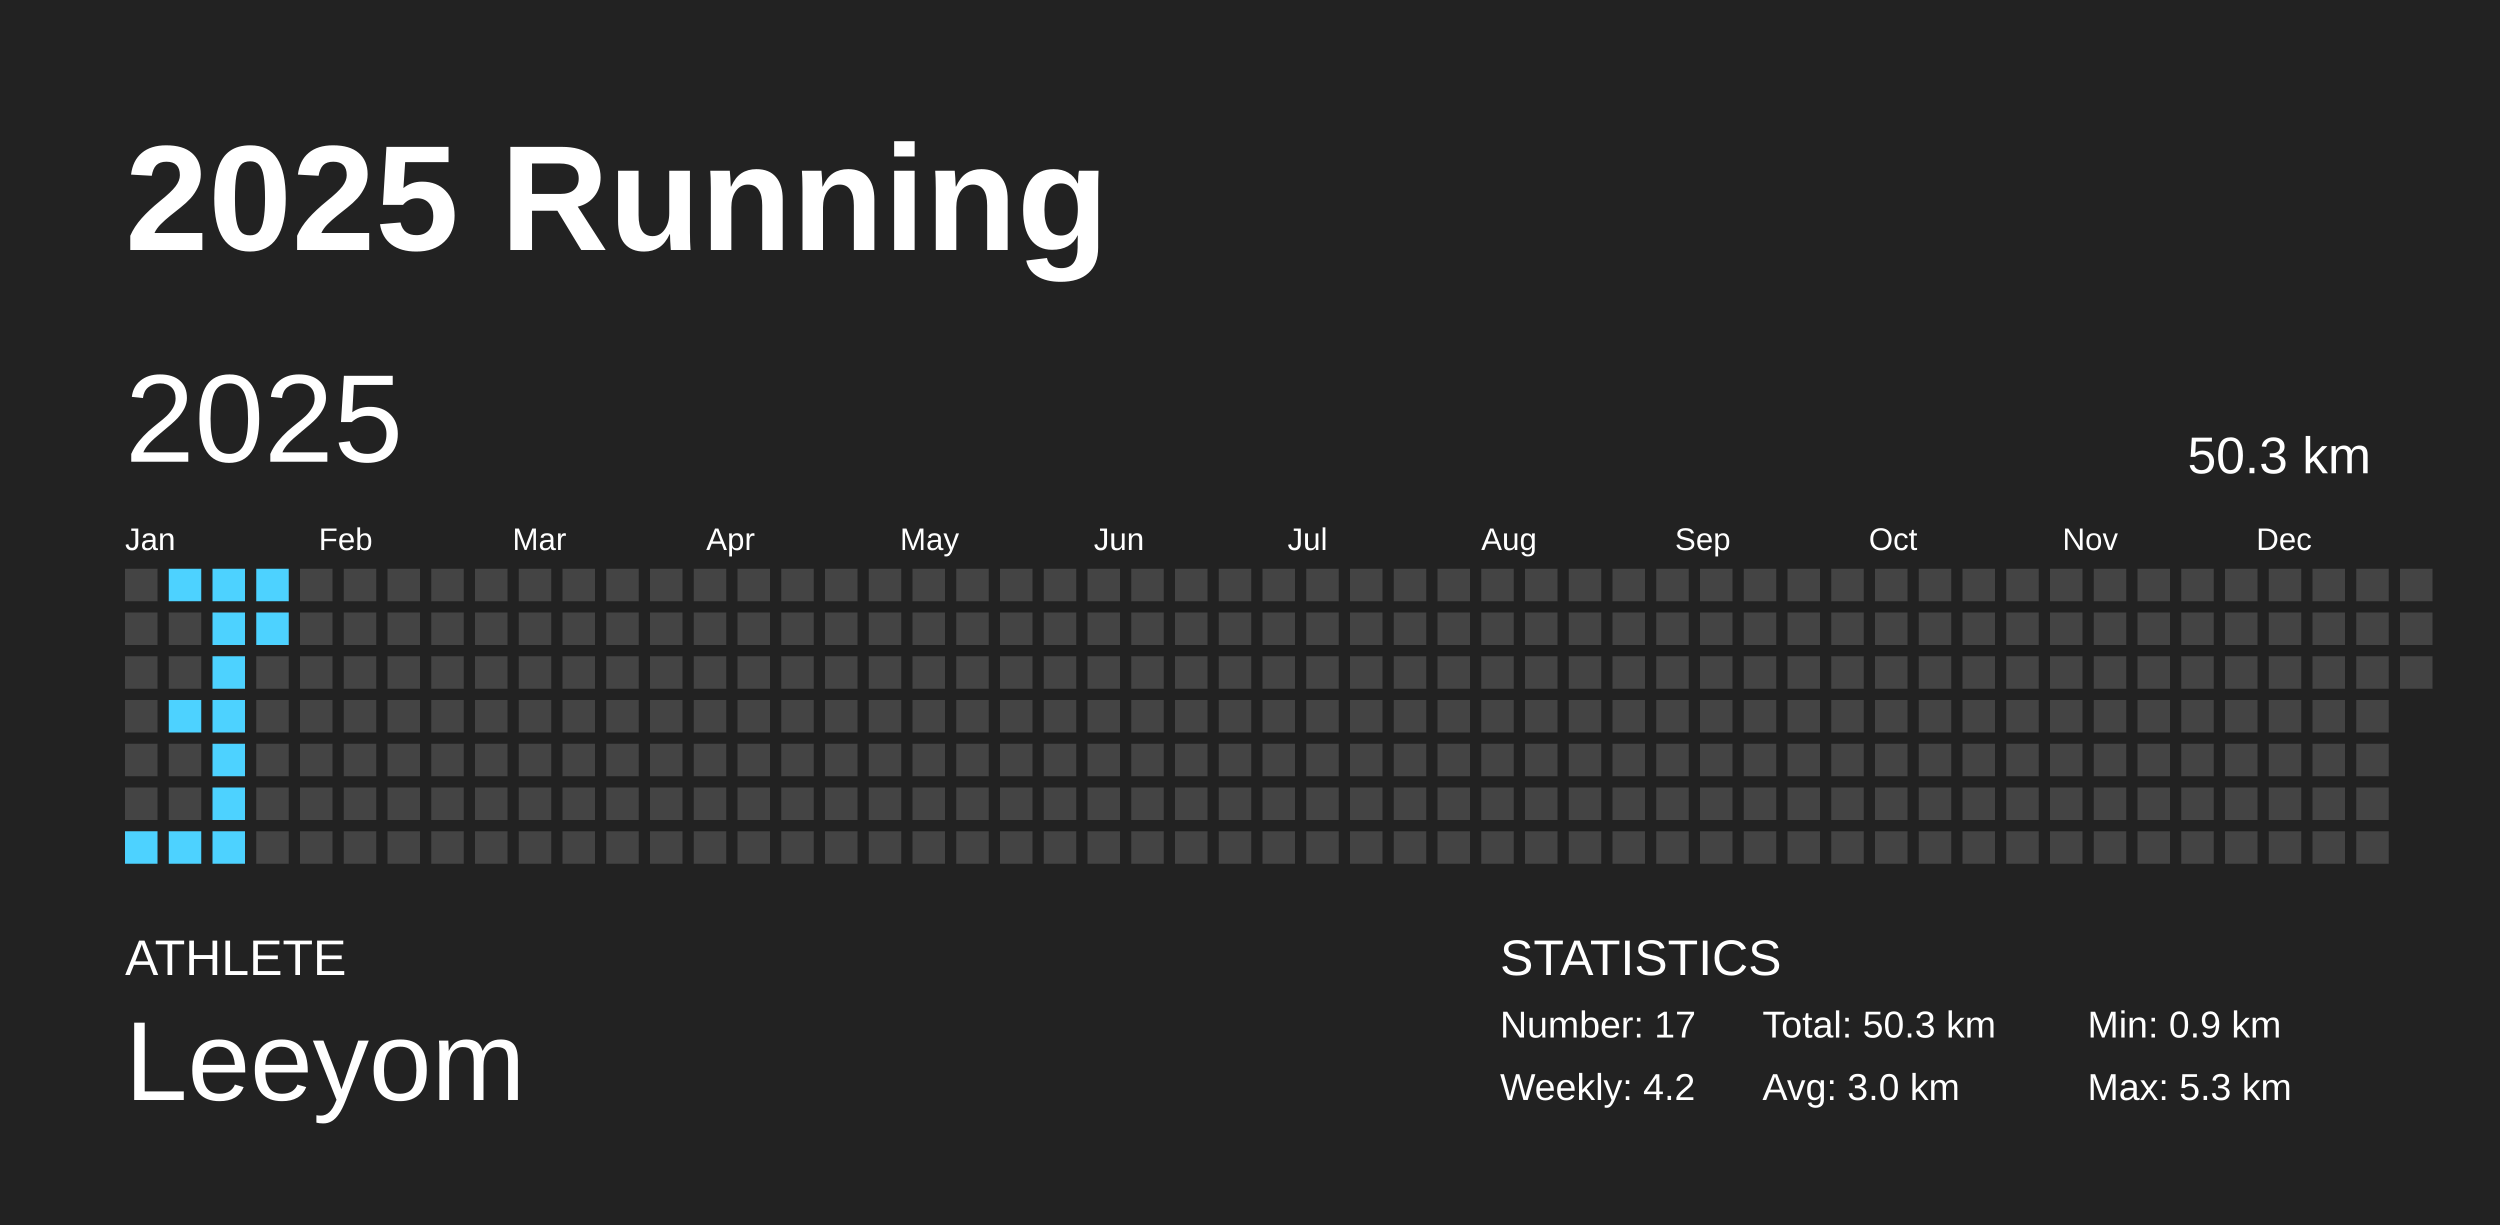
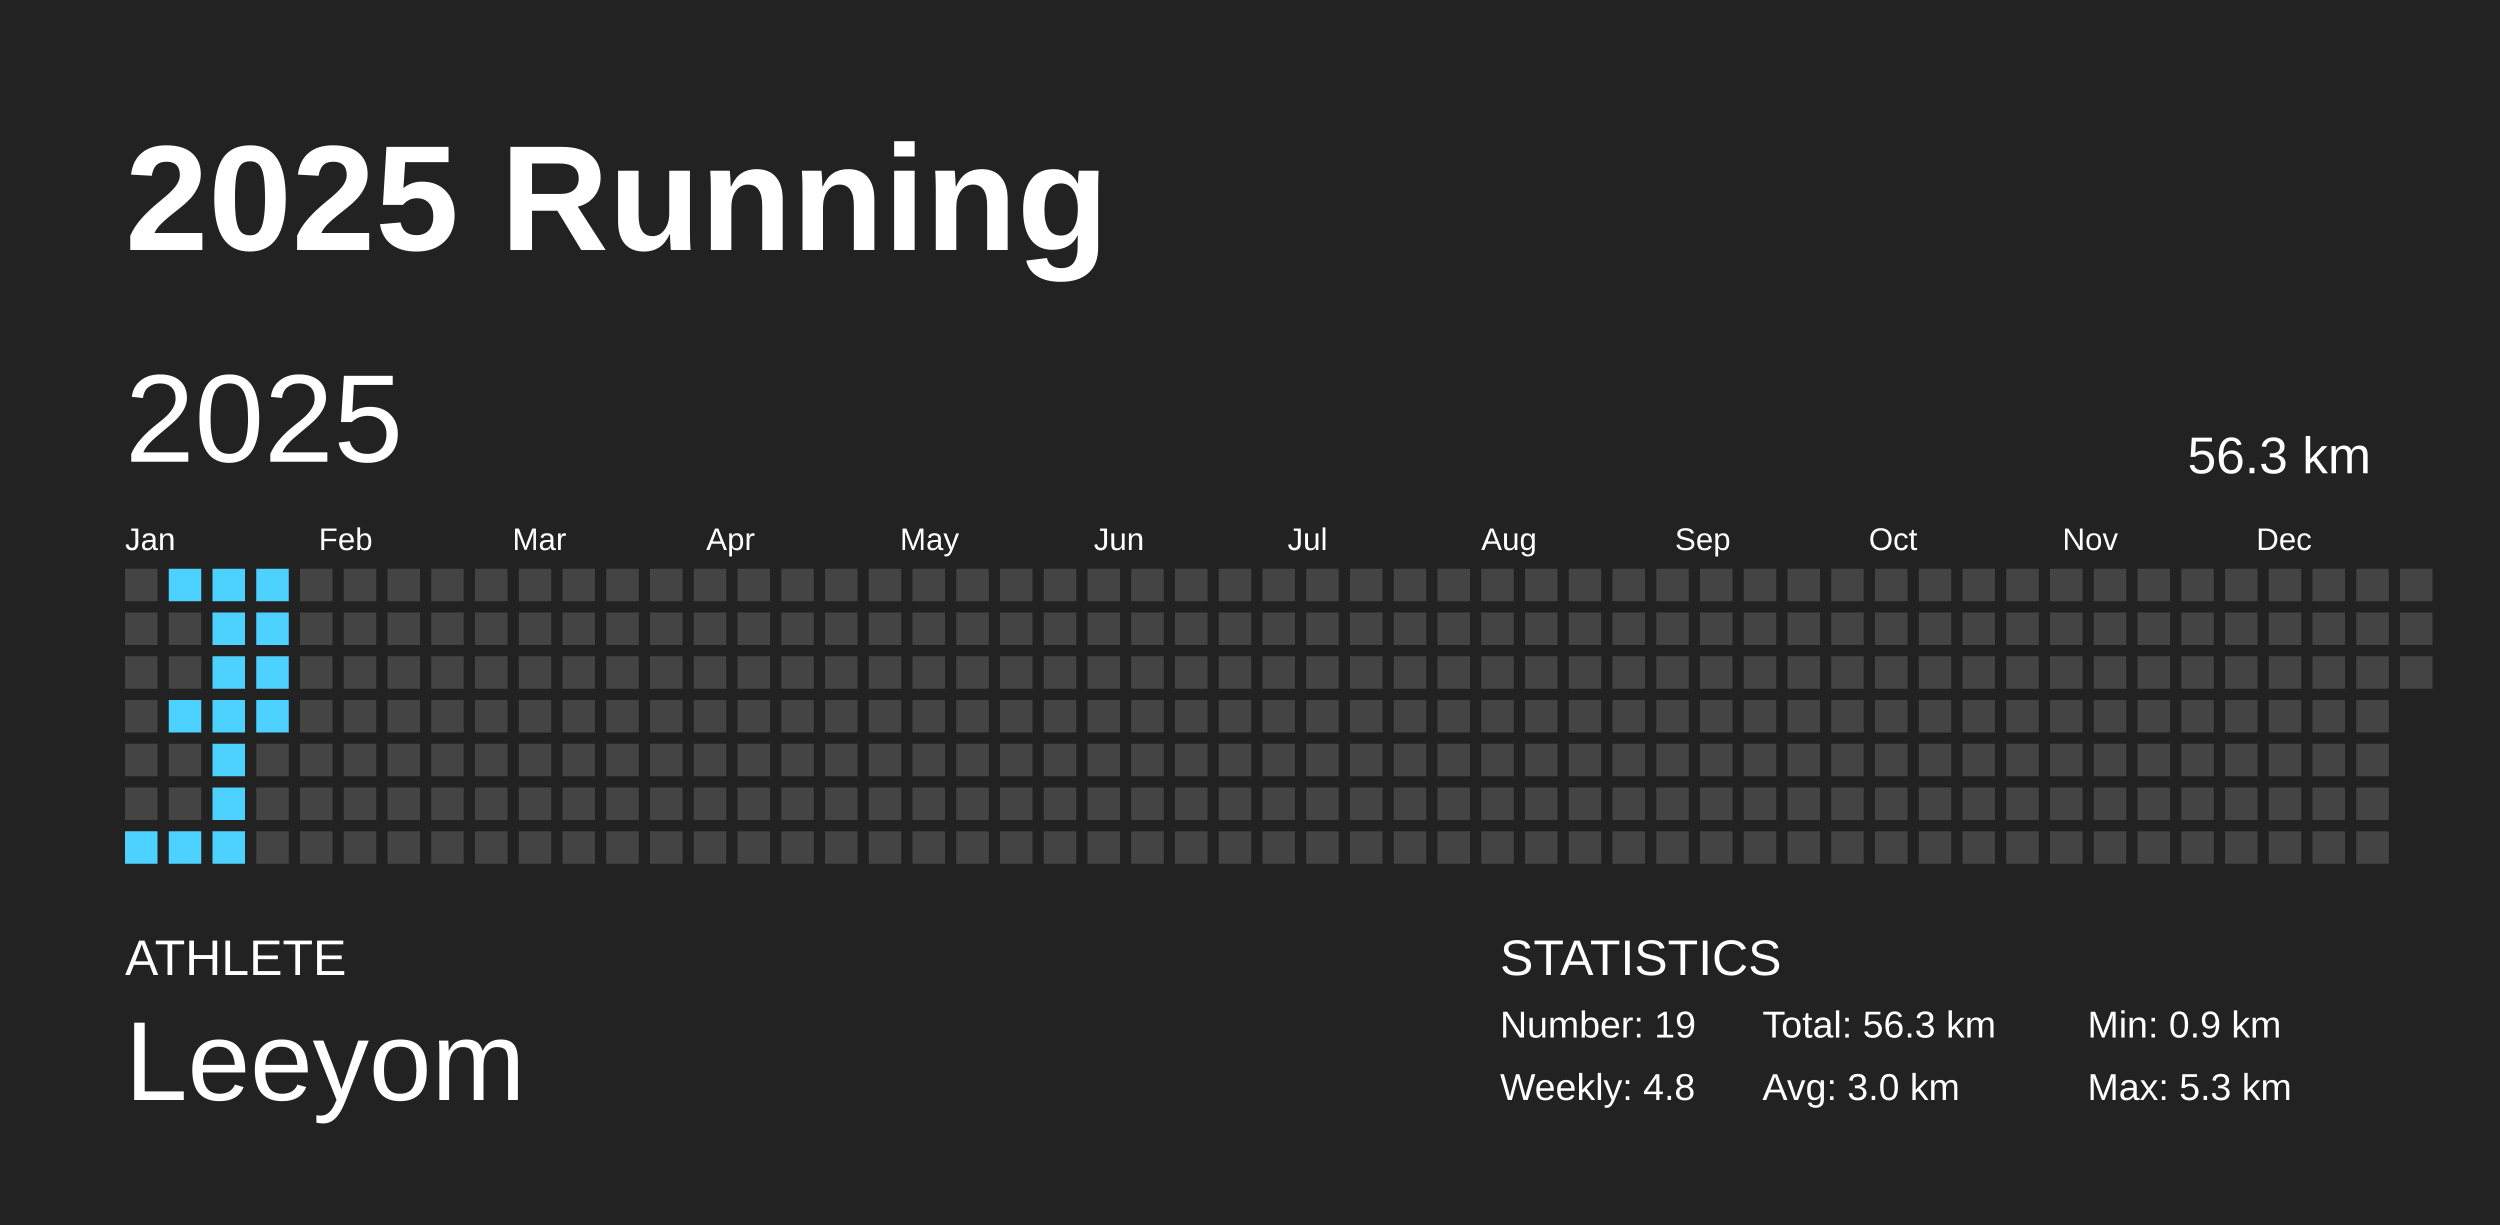
<svg xmlns="http://www.w3.org/2000/svg" baseProfile="full" height="98mm" version="1.1" viewBox="0,0,200,98" width="200mm">
  <defs />
  <rect fill="#222222" height="98" width="200" x="0" y="0" />
  <text fill="#FFFFFF" style="font-size:12px; font-family:Arial; font-weight:bold;" x="10" y="20">2025 Running</text>
  <text fill="#FFFFFF" style="font-size:4px; font-family:Arial" x="10" y="78">ATHLETE</text>
  <text fill="#FFFFFF" style="font-size:9px; font-family:Arial" x="10" y="88">Leeyom</text>
  <text fill="#FFFFFF" style="font-size:4px; font-family:Arial" x="120" y="78">STATISTICS</text>
-   <text fill="#FFFFFF" style="font-size:3px; font-family:Arial" x="120" y="83">Number: 17</text>
-   <text fill="#FFFFFF" style="font-size:3px; font-family:Arial" x="120" y="88">Weekly: 4.2</text>
-   <text fill="#FFFFFF" style="font-size:3px; font-family:Arial" x="141" y="83">Total: 50.3 km</text>
+   <text fill="#FFFFFF" style="font-size:3px; font-family:Arial" x="120" y="83">Number: 19</text>
+   <text fill="#FFFFFF" style="font-size:3px; font-family:Arial" x="120" y="88">Weekly: 4.8</text>
+   <text fill="#FFFFFF" style="font-size:3px; font-family:Arial" x="141" y="83">Total: 56.3 km</text>
  <text fill="#FFFFFF" style="font-size:3px; font-family:Arial" x="141" y="88">Avg: 3.0 km</text>
  <text fill="#FFFFFF" style="font-size:3px; font-family:Arial" x="167" y="83">Min: 0.9 km</text>
  <text fill="#FFFFFF" style="font-size:3px; font-family:Arial" x="167" y="88">Max: 5.3 km</text>
  <text dominant-baseline="hanging" fill="#FFFFFF" style="font-size:10.0px; font-family:Arial;" x="10" y="30">2025</text>
-   <text dominant-baseline="hanging" fill="#FFFFFF" style="font-size:4.125px; font-family:Arial;" x="175" y="35">50.3 km</text>
+   <text dominant-baseline="hanging" fill="#FFFFFF" style="font-size:4.125px; font-family:Arial;" x="175" y="35">56.3 km</text>
  <text fill="#FFFFFF" style="font-size:2.5px; font-family:Arial" x="10.0" y="44">Jan</text>
  <text fill="#FFFFFF" style="font-size:2.5px; font-family:Arial" x="25.5" y="44">Feb</text>
  <text fill="#FFFFFF" style="font-size:2.5px; font-family:Arial" x="41.0" y="44">Mar</text>
  <text fill="#FFFFFF" style="font-size:2.5px; font-family:Arial" x="56.5" y="44">Apr</text>
  <text fill="#FFFFFF" style="font-size:2.5px; font-family:Arial" x="72.0" y="44">May</text>
  <text fill="#FFFFFF" style="font-size:2.5px; font-family:Arial" x="87.5" y="44">Jun</text>
  <text fill="#FFFFFF" style="font-size:2.5px; font-family:Arial" x="103.0" y="44">Jul</text>
  <text fill="#FFFFFF" style="font-size:2.5px; font-family:Arial" x="118.5" y="44">Aug</text>
  <text fill="#FFFFFF" style="font-size:2.5px; font-family:Arial" x="134.0" y="44">Sep</text>
  <text fill="#FFFFFF" style="font-size:2.5px; font-family:Arial" x="149.5" y="44">Oct</text>
  <text fill="#FFFFFF" style="font-size:2.5px; font-family:Arial" x="165.0" y="44">Nov</text>
  <text fill="#FFFFFF" style="font-size:2.5px; font-family:Arial" x="180.5" y="44">Dec</text>
  <rect fill="#444444" height="2.6" width="2.6" x="10.0" y="45.5" />
  <rect fill="#444444" height="2.6" width="2.6" x="10.0" y="49.0" />
  <rect fill="#444444" height="2.6" width="2.6" x="10.0" y="52.5" />
  <rect fill="#444444" height="2.6" width="2.6" x="10.0" y="56.0" />
  <rect fill="#444444" height="2.6" width="2.6" x="10.0" y="59.5" />
  <rect fill="#444444" height="2.6" width="2.6" x="10.0" y="63.0" />
  <rect fill="#4dd2ff" height="2.6" width="2.6" x="10.0" y="66.5" />
  <rect fill="#4dd2ff" height="2.6" width="2.6" x="13.5" y="45.5" />
  <rect fill="#444444" height="2.6" width="2.6" x="13.5" y="49.0" />
  <rect fill="#444444" height="2.6" width="2.6" x="13.5" y="52.5" />
  <rect fill="#4dd2ff" height="2.6" width="2.6" x="13.5" y="56.0" />
  <rect fill="#444444" height="2.6" width="2.6" x="13.5" y="59.5" />
  <rect fill="#444444" height="2.6" width="2.6" x="13.5" y="63.0" />
  <rect fill="#4dd2ff" height="2.6" width="2.6" x="13.5" y="66.5" />
  <rect fill="#4dd2ff" height="2.6" width="2.6" x="17.0" y="45.5" />
  <rect fill="#4dd2ff" height="2.6" width="2.6" x="17.0" y="49.0" />
  <rect fill="#4dd2ff" height="2.6" width="2.6" x="17.0" y="52.5" />
  <rect fill="#4dd2ff" height="2.6" width="2.6" x="17.0" y="56.0" />
  <rect fill="#4dd2ff" height="2.6" width="2.6" x="17.0" y="59.5" />
  <rect fill="#4dd2ff" height="2.6" width="2.6" x="17.0" y="63.0" />
  <rect fill="#4dd2ff" height="2.6" width="2.6" x="17.0" y="66.5" />
  <rect fill="#4dd2ff" height="2.6" width="2.6" x="20.5" y="45.5" />
  <rect fill="#4dd2ff" height="2.6" width="2.6" x="20.5" y="49.0" />
-   <rect fill="#444444" height="2.6" width="2.6" x="20.5" y="52.5" />
-   <rect fill="#444444" height="2.6" width="2.6" x="20.5" y="56.0" />
+   <rect fill="#4dd2ff" height="2.6" width="2.6" x="20.5" y="52.5" />
+   <rect fill="#4dd2ff" height="2.6" width="2.6" x="20.5" y="56.0" />
  <rect fill="#444444" height="2.6" width="2.6" x="20.5" y="59.5" />
  <rect fill="#444444" height="2.6" width="2.6" x="20.5" y="63.0" />
  <rect fill="#444444" height="2.6" width="2.6" x="20.5" y="66.5" />
  <rect fill="#444444" height="2.6" width="2.6" x="24.0" y="45.5" />
  <rect fill="#444444" height="2.6" width="2.6" x="24.0" y="49.0" />
  <rect fill="#444444" height="2.6" width="2.6" x="24.0" y="52.5" />
  <rect fill="#444444" height="2.6" width="2.6" x="24.0" y="56.0" />
  <rect fill="#444444" height="2.6" width="2.6" x="24.0" y="59.5" />
  <rect fill="#444444" height="2.6" width="2.6" x="24.0" y="63.0" />
  <rect fill="#444444" height="2.6" width="2.6" x="24.0" y="66.5" />
  <rect fill="#444444" height="2.6" width="2.6" x="27.5" y="45.5" />
  <rect fill="#444444" height="2.6" width="2.6" x="27.5" y="49.0" />
  <rect fill="#444444" height="2.6" width="2.6" x="27.5" y="52.5" />
  <rect fill="#444444" height="2.6" width="2.6" x="27.5" y="56.0" />
  <rect fill="#444444" height="2.6" width="2.6" x="27.5" y="59.5" />
  <rect fill="#444444" height="2.6" width="2.6" x="27.5" y="63.0" />
  <rect fill="#444444" height="2.6" width="2.6" x="27.5" y="66.5" />
  <rect fill="#444444" height="2.6" width="2.6" x="31.0" y="45.5" />
  <rect fill="#444444" height="2.6" width="2.6" x="31.0" y="49.0" />
  <rect fill="#444444" height="2.6" width="2.6" x="31.0" y="52.5" />
  <rect fill="#444444" height="2.6" width="2.6" x="31.0" y="56.0" />
  <rect fill="#444444" height="2.6" width="2.6" x="31.0" y="59.5" />
  <rect fill="#444444" height="2.6" width="2.6" x="31.0" y="63.0" />
  <rect fill="#444444" height="2.6" width="2.6" x="31.0" y="66.5" />
  <rect fill="#444444" height="2.6" width="2.6" x="34.5" y="45.5" />
  <rect fill="#444444" height="2.6" width="2.6" x="34.5" y="49.0" />
  <rect fill="#444444" height="2.6" width="2.6" x="34.5" y="52.5" />
  <rect fill="#444444" height="2.6" width="2.6" x="34.5" y="56.0" />
  <rect fill="#444444" height="2.6" width="2.6" x="34.5" y="59.5" />
  <rect fill="#444444" height="2.6" width="2.6" x="34.5" y="63.0" />
  <rect fill="#444444" height="2.6" width="2.6" x="34.5" y="66.5" />
  <rect fill="#444444" height="2.6" width="2.6" x="38.0" y="45.5" />
  <rect fill="#444444" height="2.6" width="2.6" x="38.0" y="49.0" />
  <rect fill="#444444" height="2.6" width="2.6" x="38.0" y="52.5" />
  <rect fill="#444444" height="2.6" width="2.6" x="38.0" y="56.0" />
  <rect fill="#444444" height="2.6" width="2.6" x="38.0" y="59.5" />
  <rect fill="#444444" height="2.6" width="2.6" x="38.0" y="63.0" />
  <rect fill="#444444" height="2.6" width="2.6" x="38.0" y="66.5" />
  <rect fill="#444444" height="2.6" width="2.6" x="41.5" y="45.5" />
  <rect fill="#444444" height="2.6" width="2.6" x="41.5" y="49.0" />
  <rect fill="#444444" height="2.6" width="2.6" x="41.5" y="52.5" />
  <rect fill="#444444" height="2.6" width="2.6" x="41.5" y="56.0" />
  <rect fill="#444444" height="2.6" width="2.6" x="41.5" y="59.5" />
  <rect fill="#444444" height="2.6" width="2.6" x="41.5" y="63.0" />
  <rect fill="#444444" height="2.6" width="2.6" x="41.5" y="66.5" />
  <rect fill="#444444" height="2.6" width="2.6" x="45.0" y="45.5" />
  <rect fill="#444444" height="2.6" width="2.6" x="45.0" y="49.0" />
  <rect fill="#444444" height="2.6" width="2.6" x="45.0" y="52.5" />
  <rect fill="#444444" height="2.6" width="2.6" x="45.0" y="56.0" />
  <rect fill="#444444" height="2.6" width="2.6" x="45.0" y="59.5" />
  <rect fill="#444444" height="2.6" width="2.6" x="45.0" y="63.0" />
  <rect fill="#444444" height="2.6" width="2.6" x="45.0" y="66.5" />
  <rect fill="#444444" height="2.6" width="2.6" x="48.5" y="45.5" />
  <rect fill="#444444" height="2.6" width="2.6" x="48.5" y="49.0" />
  <rect fill="#444444" height="2.6" width="2.6" x="48.5" y="52.5" />
  <rect fill="#444444" height="2.6" width="2.6" x="48.5" y="56.0" />
  <rect fill="#444444" height="2.6" width="2.6" x="48.5" y="59.5" />
  <rect fill="#444444" height="2.6" width="2.6" x="48.5" y="63.0" />
  <rect fill="#444444" height="2.6" width="2.6" x="48.5" y="66.5" />
  <rect fill="#444444" height="2.6" width="2.6" x="52.0" y="45.5" />
  <rect fill="#444444" height="2.6" width="2.6" x="52.0" y="49.0" />
  <rect fill="#444444" height="2.6" width="2.6" x="52.0" y="52.5" />
  <rect fill="#444444" height="2.6" width="2.6" x="52.0" y="56.0" />
  <rect fill="#444444" height="2.6" width="2.6" x="52.0" y="59.5" />
  <rect fill="#444444" height="2.6" width="2.6" x="52.0" y="63.0" />
  <rect fill="#444444" height="2.6" width="2.6" x="52.0" y="66.5" />
  <rect fill="#444444" height="2.6" width="2.6" x="55.5" y="45.5" />
  <rect fill="#444444" height="2.6" width="2.6" x="55.5" y="49.0" />
  <rect fill="#444444" height="2.6" width="2.6" x="55.5" y="52.5" />
  <rect fill="#444444" height="2.6" width="2.6" x="55.5" y="56.0" />
  <rect fill="#444444" height="2.6" width="2.6" x="55.5" y="59.5" />
  <rect fill="#444444" height="2.6" width="2.6" x="55.5" y="63.0" />
  <rect fill="#444444" height="2.6" width="2.6" x="55.5" y="66.5" />
  <rect fill="#444444" height="2.6" width="2.6" x="59.0" y="45.5" />
  <rect fill="#444444" height="2.6" width="2.6" x="59.0" y="49.0" />
  <rect fill="#444444" height="2.6" width="2.6" x="59.0" y="52.5" />
  <rect fill="#444444" height="2.6" width="2.6" x="59.0" y="56.0" />
  <rect fill="#444444" height="2.6" width="2.6" x="59.0" y="59.5" />
  <rect fill="#444444" height="2.6" width="2.6" x="59.0" y="63.0" />
  <rect fill="#444444" height="2.6" width="2.6" x="59.0" y="66.5" />
  <rect fill="#444444" height="2.6" width="2.6" x="62.5" y="45.5" />
  <rect fill="#444444" height="2.6" width="2.6" x="62.5" y="49.0" />
  <rect fill="#444444" height="2.6" width="2.6" x="62.5" y="52.5" />
  <rect fill="#444444" height="2.6" width="2.6" x="62.5" y="56.0" />
  <rect fill="#444444" height="2.6" width="2.6" x="62.5" y="59.5" />
  <rect fill="#444444" height="2.6" width="2.6" x="62.5" y="63.0" />
  <rect fill="#444444" height="2.6" width="2.6" x="62.5" y="66.5" />
  <rect fill="#444444" height="2.6" width="2.6" x="66.0" y="45.5" />
  <rect fill="#444444" height="2.6" width="2.6" x="66.0" y="49.0" />
  <rect fill="#444444" height="2.6" width="2.6" x="66.0" y="52.5" />
  <rect fill="#444444" height="2.6" width="2.6" x="66.0" y="56.0" />
  <rect fill="#444444" height="2.6" width="2.6" x="66.0" y="59.5" />
  <rect fill="#444444" height="2.6" width="2.6" x="66.0" y="63.0" />
  <rect fill="#444444" height="2.6" width="2.6" x="66.0" y="66.5" />
  <rect fill="#444444" height="2.6" width="2.6" x="69.5" y="45.5" />
  <rect fill="#444444" height="2.6" width="2.6" x="69.5" y="49.0" />
  <rect fill="#444444" height="2.6" width="2.6" x="69.5" y="52.5" />
  <rect fill="#444444" height="2.6" width="2.6" x="69.5" y="56.0" />
  <rect fill="#444444" height="2.6" width="2.6" x="69.5" y="59.5" />
  <rect fill="#444444" height="2.6" width="2.6" x="69.5" y="63.0" />
  <rect fill="#444444" height="2.6" width="2.6" x="69.5" y="66.5" />
  <rect fill="#444444" height="2.6" width="2.6" x="73.0" y="45.5" />
  <rect fill="#444444" height="2.6" width="2.6" x="73.0" y="49.0" />
  <rect fill="#444444" height="2.6" width="2.6" x="73.0" y="52.5" />
  <rect fill="#444444" height="2.6" width="2.6" x="73.0" y="56.0" />
  <rect fill="#444444" height="2.6" width="2.6" x="73.0" y="59.5" />
  <rect fill="#444444" height="2.6" width="2.6" x="73.0" y="63.0" />
  <rect fill="#444444" height="2.6" width="2.6" x="73.0" y="66.5" />
  <rect fill="#444444" height="2.6" width="2.6" x="76.5" y="45.5" />
  <rect fill="#444444" height="2.6" width="2.6" x="76.5" y="49.0" />
  <rect fill="#444444" height="2.6" width="2.6" x="76.5" y="52.5" />
  <rect fill="#444444" height="2.6" width="2.6" x="76.5" y="56.0" />
  <rect fill="#444444" height="2.6" width="2.6" x="76.5" y="59.5" />
  <rect fill="#444444" height="2.6" width="2.6" x="76.5" y="63.0" />
  <rect fill="#444444" height="2.6" width="2.6" x="76.5" y="66.5" />
  <rect fill="#444444" height="2.6" width="2.6" x="80.0" y="45.5" />
  <rect fill="#444444" height="2.6" width="2.6" x="80.0" y="49.0" />
  <rect fill="#444444" height="2.6" width="2.6" x="80.0" y="52.5" />
  <rect fill="#444444" height="2.6" width="2.6" x="80.0" y="56.0" />
  <rect fill="#444444" height="2.6" width="2.6" x="80.0" y="59.5" />
  <rect fill="#444444" height="2.6" width="2.6" x="80.0" y="63.0" />
  <rect fill="#444444" height="2.6" width="2.6" x="80.0" y="66.5" />
  <rect fill="#444444" height="2.6" width="2.6" x="83.5" y="45.5" />
  <rect fill="#444444" height="2.6" width="2.6" x="83.5" y="49.0" />
  <rect fill="#444444" height="2.6" width="2.6" x="83.5" y="52.5" />
  <rect fill="#444444" height="2.6" width="2.6" x="83.5" y="56.0" />
  <rect fill="#444444" height="2.6" width="2.6" x="83.5" y="59.5" />
  <rect fill="#444444" height="2.6" width="2.6" x="83.5" y="63.0" />
  <rect fill="#444444" height="2.6" width="2.6" x="83.5" y="66.5" />
  <rect fill="#444444" height="2.6" width="2.6" x="87.0" y="45.5" />
  <rect fill="#444444" height="2.6" width="2.6" x="87.0" y="49.0" />
  <rect fill="#444444" height="2.6" width="2.6" x="87.0" y="52.5" />
  <rect fill="#444444" height="2.6" width="2.6" x="87.0" y="56.0" />
  <rect fill="#444444" height="2.6" width="2.6" x="87.0" y="59.5" />
  <rect fill="#444444" height="2.6" width="2.6" x="87.0" y="63.0" />
  <rect fill="#444444" height="2.6" width="2.6" x="87.0" y="66.5" />
  <rect fill="#444444" height="2.6" width="2.6" x="90.5" y="45.5" />
  <rect fill="#444444" height="2.6" width="2.6" x="90.5" y="49.0" />
  <rect fill="#444444" height="2.6" width="2.6" x="90.5" y="52.5" />
  <rect fill="#444444" height="2.6" width="2.6" x="90.5" y="56.0" />
  <rect fill="#444444" height="2.6" width="2.6" x="90.5" y="59.5" />
  <rect fill="#444444" height="2.6" width="2.6" x="90.5" y="63.0" />
  <rect fill="#444444" height="2.6" width="2.6" x="90.5" y="66.5" />
  <rect fill="#444444" height="2.6" width="2.6" x="94.0" y="45.5" />
  <rect fill="#444444" height="2.6" width="2.6" x="94.0" y="49.0" />
  <rect fill="#444444" height="2.6" width="2.6" x="94.0" y="52.5" />
  <rect fill="#444444" height="2.6" width="2.6" x="94.0" y="56.0" />
  <rect fill="#444444" height="2.6" width="2.6" x="94.0" y="59.5" />
  <rect fill="#444444" height="2.6" width="2.6" x="94.0" y="63.0" />
  <rect fill="#444444" height="2.6" width="2.6" x="94.0" y="66.5" />
  <rect fill="#444444" height="2.6" width="2.6" x="97.5" y="45.5" />
  <rect fill="#444444" height="2.6" width="2.6" x="97.5" y="49.0" />
  <rect fill="#444444" height="2.6" width="2.6" x="97.5" y="52.5" />
  <rect fill="#444444" height="2.6" width="2.6" x="97.5" y="56.0" />
  <rect fill="#444444" height="2.6" width="2.6" x="97.5" y="59.5" />
  <rect fill="#444444" height="2.6" width="2.6" x="97.5" y="63.0" />
  <rect fill="#444444" height="2.6" width="2.6" x="97.5" y="66.5" />
  <rect fill="#444444" height="2.6" width="2.6" x="101.0" y="45.5" />
  <rect fill="#444444" height="2.6" width="2.6" x="101.0" y="49.0" />
  <rect fill="#444444" height="2.6" width="2.6" x="101.0" y="52.5" />
  <rect fill="#444444" height="2.6" width="2.6" x="101.0" y="56.0" />
  <rect fill="#444444" height="2.6" width="2.6" x="101.0" y="59.5" />
  <rect fill="#444444" height="2.6" width="2.6" x="101.0" y="63.0" />
  <rect fill="#444444" height="2.6" width="2.6" x="101.0" y="66.5" />
  <rect fill="#444444" height="2.6" width="2.6" x="104.5" y="45.5" />
  <rect fill="#444444" height="2.6" width="2.6" x="104.5" y="49.0" />
  <rect fill="#444444" height="2.6" width="2.6" x="104.5" y="52.5" />
  <rect fill="#444444" height="2.6" width="2.6" x="104.5" y="56.0" />
  <rect fill="#444444" height="2.6" width="2.6" x="104.5" y="59.5" />
  <rect fill="#444444" height="2.6" width="2.6" x="104.5" y="63.0" />
  <rect fill="#444444" height="2.6" width="2.6" x="104.5" y="66.5" />
  <rect fill="#444444" height="2.6" width="2.6" x="108.0" y="45.5" />
  <rect fill="#444444" height="2.6" width="2.6" x="108.0" y="49.0" />
  <rect fill="#444444" height="2.6" width="2.6" x="108.0" y="52.5" />
  <rect fill="#444444" height="2.6" width="2.6" x="108.0" y="56.0" />
  <rect fill="#444444" height="2.6" width="2.6" x="108.0" y="59.5" />
  <rect fill="#444444" height="2.6" width="2.6" x="108.0" y="63.0" />
  <rect fill="#444444" height="2.6" width="2.6" x="108.0" y="66.5" />
  <rect fill="#444444" height="2.6" width="2.6" x="111.5" y="45.5" />
  <rect fill="#444444" height="2.6" width="2.6" x="111.5" y="49.0" />
  <rect fill="#444444" height="2.6" width="2.6" x="111.5" y="52.5" />
  <rect fill="#444444" height="2.6" width="2.6" x="111.5" y="56.0" />
  <rect fill="#444444" height="2.6" width="2.6" x="111.5" y="59.5" />
  <rect fill="#444444" height="2.6" width="2.6" x="111.5" y="63.0" />
  <rect fill="#444444" height="2.6" width="2.6" x="111.5" y="66.5" />
  <rect fill="#444444" height="2.6" width="2.6" x="115.0" y="45.5" />
  <rect fill="#444444" height="2.6" width="2.6" x="115.0" y="49.0" />
  <rect fill="#444444" height="2.6" width="2.6" x="115.0" y="52.5" />
  <rect fill="#444444" height="2.6" width="2.6" x="115.0" y="56.0" />
  <rect fill="#444444" height="2.6" width="2.6" x="115.0" y="59.5" />
  <rect fill="#444444" height="2.6" width="2.6" x="115.0" y="63.0" />
  <rect fill="#444444" height="2.6" width="2.6" x="115.0" y="66.5" />
  <rect fill="#444444" height="2.6" width="2.6" x="118.5" y="45.5" />
  <rect fill="#444444" height="2.6" width="2.6" x="118.5" y="49.0" />
  <rect fill="#444444" height="2.6" width="2.6" x="118.5" y="52.5" />
  <rect fill="#444444" height="2.6" width="2.6" x="118.5" y="56.0" />
  <rect fill="#444444" height="2.6" width="2.6" x="118.5" y="59.5" />
  <rect fill="#444444" height="2.6" width="2.6" x="118.5" y="63.0" />
  <rect fill="#444444" height="2.6" width="2.6" x="118.5" y="66.5" />
  <rect fill="#444444" height="2.6" width="2.6" x="122.0" y="45.5" />
  <rect fill="#444444" height="2.6" width="2.6" x="122.0" y="49.0" />
  <rect fill="#444444" height="2.6" width="2.6" x="122.0" y="52.5" />
  <rect fill="#444444" height="2.6" width="2.6" x="122.0" y="56.0" />
  <rect fill="#444444" height="2.6" width="2.6" x="122.0" y="59.5" />
  <rect fill="#444444" height="2.6" width="2.6" x="122.0" y="63.0" />
  <rect fill="#444444" height="2.6" width="2.6" x="122.0" y="66.5" />
  <rect fill="#444444" height="2.6" width="2.6" x="125.5" y="45.5" />
  <rect fill="#444444" height="2.6" width="2.6" x="125.5" y="49.0" />
  <rect fill="#444444" height="2.6" width="2.6" x="125.5" y="52.5" />
  <rect fill="#444444" height="2.6" width="2.6" x="125.5" y="56.0" />
  <rect fill="#444444" height="2.6" width="2.6" x="125.5" y="59.5" />
  <rect fill="#444444" height="2.6" width="2.6" x="125.5" y="63.0" />
  <rect fill="#444444" height="2.6" width="2.6" x="125.5" y="66.5" />
  <rect fill="#444444" height="2.6" width="2.6" x="129.0" y="45.5" />
  <rect fill="#444444" height="2.6" width="2.6" x="129.0" y="49.0" />
  <rect fill="#444444" height="2.6" width="2.6" x="129.0" y="52.5" />
  <rect fill="#444444" height="2.6" width="2.6" x="129.0" y="56.0" />
  <rect fill="#444444" height="2.6" width="2.6" x="129.0" y="59.5" />
  <rect fill="#444444" height="2.6" width="2.6" x="129.0" y="63.0" />
  <rect fill="#444444" height="2.6" width="2.6" x="129.0" y="66.5" />
  <rect fill="#444444" height="2.6" width="2.6" x="132.5" y="45.5" />
  <rect fill="#444444" height="2.6" width="2.6" x="132.5" y="49.0" />
  <rect fill="#444444" height="2.6" width="2.6" x="132.5" y="52.5" />
  <rect fill="#444444" height="2.6" width="2.6" x="132.5" y="56.0" />
  <rect fill="#444444" height="2.6" width="2.6" x="132.5" y="59.5" />
  <rect fill="#444444" height="2.6" width="2.6" x="132.5" y="63.0" />
  <rect fill="#444444" height="2.6" width="2.6" x="132.5" y="66.5" />
  <rect fill="#444444" height="2.6" width="2.6" x="136.0" y="45.5" />
  <rect fill="#444444" height="2.6" width="2.6" x="136.0" y="49.0" />
  <rect fill="#444444" height="2.6" width="2.6" x="136.0" y="52.5" />
  <rect fill="#444444" height="2.6" width="2.6" x="136.0" y="56.0" />
  <rect fill="#444444" height="2.6" width="2.6" x="136.0" y="59.5" />
  <rect fill="#444444" height="2.6" width="2.6" x="136.0" y="63.0" />
  <rect fill="#444444" height="2.6" width="2.6" x="136.0" y="66.5" />
  <rect fill="#444444" height="2.6" width="2.6" x="139.5" y="45.5" />
  <rect fill="#444444" height="2.6" width="2.6" x="139.5" y="49.0" />
  <rect fill="#444444" height="2.6" width="2.6" x="139.5" y="52.5" />
  <rect fill="#444444" height="2.6" width="2.6" x="139.5" y="56.0" />
  <rect fill="#444444" height="2.6" width="2.6" x="139.5" y="59.5" />
  <rect fill="#444444" height="2.6" width="2.6" x="139.5" y="63.0" />
  <rect fill="#444444" height="2.6" width="2.6" x="139.5" y="66.5" />
  <rect fill="#444444" height="2.6" width="2.6" x="143.0" y="45.5" />
  <rect fill="#444444" height="2.6" width="2.6" x="143.0" y="49.0" />
  <rect fill="#444444" height="2.6" width="2.6" x="143.0" y="52.5" />
  <rect fill="#444444" height="2.6" width="2.6" x="143.0" y="56.0" />
  <rect fill="#444444" height="2.6" width="2.6" x="143.0" y="59.5" />
  <rect fill="#444444" height="2.6" width="2.6" x="143.0" y="63.0" />
  <rect fill="#444444" height="2.6" width="2.6" x="143.0" y="66.5" />
  <rect fill="#444444" height="2.6" width="2.6" x="146.5" y="45.5" />
  <rect fill="#444444" height="2.6" width="2.6" x="146.5" y="49.0" />
  <rect fill="#444444" height="2.6" width="2.6" x="146.5" y="52.5" />
  <rect fill="#444444" height="2.6" width="2.6" x="146.5" y="56.0" />
  <rect fill="#444444" height="2.6" width="2.6" x="146.5" y="59.5" />
  <rect fill="#444444" height="2.6" width="2.6" x="146.5" y="63.0" />
  <rect fill="#444444" height="2.6" width="2.6" x="146.5" y="66.5" />
  <rect fill="#444444" height="2.6" width="2.6" x="150.0" y="45.5" />
  <rect fill="#444444" height="2.6" width="2.6" x="150.0" y="49.0" />
  <rect fill="#444444" height="2.6" width="2.6" x="150.0" y="52.5" />
  <rect fill="#444444" height="2.6" width="2.6" x="150.0" y="56.0" />
  <rect fill="#444444" height="2.6" width="2.6" x="150.0" y="59.5" />
  <rect fill="#444444" height="2.6" width="2.6" x="150.0" y="63.0" />
  <rect fill="#444444" height="2.6" width="2.6" x="150.0" y="66.5" />
  <rect fill="#444444" height="2.6" width="2.6" x="153.5" y="45.5" />
  <rect fill="#444444" height="2.6" width="2.6" x="153.5" y="49.0" />
  <rect fill="#444444" height="2.6" width="2.6" x="153.5" y="52.5" />
  <rect fill="#444444" height="2.6" width="2.6" x="153.5" y="56.0" />
  <rect fill="#444444" height="2.6" width="2.6" x="153.5" y="59.5" />
  <rect fill="#444444" height="2.6" width="2.6" x="153.5" y="63.0" />
  <rect fill="#444444" height="2.6" width="2.6" x="153.5" y="66.5" />
  <rect fill="#444444" height="2.6" width="2.6" x="157.0" y="45.5" />
  <rect fill="#444444" height="2.6" width="2.6" x="157.0" y="49.0" />
  <rect fill="#444444" height="2.6" width="2.6" x="157.0" y="52.5" />
  <rect fill="#444444" height="2.6" width="2.6" x="157.0" y="56.0" />
  <rect fill="#444444" height="2.6" width="2.6" x="157.0" y="59.5" />
  <rect fill="#444444" height="2.6" width="2.6" x="157.0" y="63.0" />
  <rect fill="#444444" height="2.6" width="2.6" x="157.0" y="66.5" />
  <rect fill="#444444" height="2.6" width="2.6" x="160.5" y="45.5" />
  <rect fill="#444444" height="2.6" width="2.6" x="160.5" y="49.0" />
  <rect fill="#444444" height="2.6" width="2.6" x="160.5" y="52.5" />
  <rect fill="#444444" height="2.6" width="2.6" x="160.5" y="56.0" />
  <rect fill="#444444" height="2.6" width="2.6" x="160.5" y="59.5" />
  <rect fill="#444444" height="2.6" width="2.6" x="160.5" y="63.0" />
  <rect fill="#444444" height="2.6" width="2.6" x="160.5" y="66.5" />
  <rect fill="#444444" height="2.6" width="2.6" x="164.0" y="45.5" />
  <rect fill="#444444" height="2.6" width="2.6" x="164.0" y="49.0" />
  <rect fill="#444444" height="2.6" width="2.6" x="164.0" y="52.5" />
  <rect fill="#444444" height="2.6" width="2.6" x="164.0" y="56.0" />
  <rect fill="#444444" height="2.6" width="2.6" x="164.0" y="59.5" />
  <rect fill="#444444" height="2.6" width="2.6" x="164.0" y="63.0" />
  <rect fill="#444444" height="2.6" width="2.6" x="164.0" y="66.5" />
  <rect fill="#444444" height="2.6" width="2.6" x="167.5" y="45.5" />
  <rect fill="#444444" height="2.6" width="2.6" x="167.5" y="49.0" />
  <rect fill="#444444" height="2.6" width="2.6" x="167.5" y="52.5" />
  <rect fill="#444444" height="2.6" width="2.6" x="167.5" y="56.0" />
  <rect fill="#444444" height="2.6" width="2.6" x="167.5" y="59.5" />
  <rect fill="#444444" height="2.6" width="2.6" x="167.5" y="63.0" />
  <rect fill="#444444" height="2.6" width="2.6" x="167.5" y="66.5" />
  <rect fill="#444444" height="2.6" width="2.6" x="171.0" y="45.5" />
  <rect fill="#444444" height="2.6" width="2.6" x="171.0" y="49.0" />
  <rect fill="#444444" height="2.6" width="2.6" x="171.0" y="52.5" />
  <rect fill="#444444" height="2.6" width="2.6" x="171.0" y="56.0" />
  <rect fill="#444444" height="2.6" width="2.6" x="171.0" y="59.5" />
  <rect fill="#444444" height="2.6" width="2.6" x="171.0" y="63.0" />
  <rect fill="#444444" height="2.6" width="2.6" x="171.0" y="66.5" />
  <rect fill="#444444" height="2.6" width="2.6" x="174.5" y="45.5" />
  <rect fill="#444444" height="2.6" width="2.6" x="174.5" y="49.0" />
  <rect fill="#444444" height="2.6" width="2.6" x="174.5" y="52.5" />
  <rect fill="#444444" height="2.6" width="2.6" x="174.5" y="56.0" />
  <rect fill="#444444" height="2.6" width="2.6" x="174.5" y="59.5" />
  <rect fill="#444444" height="2.6" width="2.6" x="174.5" y="63.0" />
  <rect fill="#444444" height="2.6" width="2.6" x="174.5" y="66.5" />
  <rect fill="#444444" height="2.6" width="2.6" x="178.0" y="45.5" />
  <rect fill="#444444" height="2.6" width="2.6" x="178.0" y="49.0" />
  <rect fill="#444444" height="2.6" width="2.6" x="178.0" y="52.5" />
  <rect fill="#444444" height="2.6" width="2.6" x="178.0" y="56.0" />
  <rect fill="#444444" height="2.6" width="2.6" x="178.0" y="59.5" />
  <rect fill="#444444" height="2.6" width="2.6" x="178.0" y="63.0" />
  <rect fill="#444444" height="2.6" width="2.6" x="178.0" y="66.5" />
  <rect fill="#444444" height="2.6" width="2.6" x="181.5" y="45.5" />
  <rect fill="#444444" height="2.6" width="2.6" x="181.5" y="49.0" />
  <rect fill="#444444" height="2.6" width="2.6" x="181.5" y="52.5" />
  <rect fill="#444444" height="2.6" width="2.6" x="181.5" y="56.0" />
  <rect fill="#444444" height="2.6" width="2.6" x="181.5" y="59.5" />
  <rect fill="#444444" height="2.6" width="2.6" x="181.5" y="63.0" />
  <rect fill="#444444" height="2.6" width="2.6" x="181.5" y="66.5" />
  <rect fill="#444444" height="2.6" width="2.6" x="185.0" y="45.5" />
  <rect fill="#444444" height="2.6" width="2.6" x="185.0" y="49.0" />
  <rect fill="#444444" height="2.6" width="2.6" x="185.0" y="52.5" />
  <rect fill="#444444" height="2.6" width="2.6" x="185.0" y="56.0" />
  <rect fill="#444444" height="2.6" width="2.6" x="185.0" y="59.5" />
  <rect fill="#444444" height="2.6" width="2.6" x="185.0" y="63.0" />
  <rect fill="#444444" height="2.6" width="2.6" x="185.0" y="66.5" />
  <rect fill="#444444" height="2.6" width="2.6" x="188.5" y="45.5" />
  <rect fill="#444444" height="2.6" width="2.6" x="188.5" y="49.0" />
  <rect fill="#444444" height="2.6" width="2.6" x="188.5" y="52.5" />
  <rect fill="#444444" height="2.6" width="2.6" x="188.5" y="56.0" />
  <rect fill="#444444" height="2.6" width="2.6" x="188.5" y="59.5" />
  <rect fill="#444444" height="2.6" width="2.6" x="188.5" y="63.0" />
  <rect fill="#444444" height="2.6" width="2.6" x="188.5" y="66.5" />
  <rect fill="#444444" height="2.6" width="2.6" x="192.0" y="45.5" />
  <rect fill="#444444" height="2.6" width="2.6" x="192.0" y="49.0" />
  <rect fill="#444444" height="2.6" width="2.6" x="192.0" y="52.5" />
</svg>
